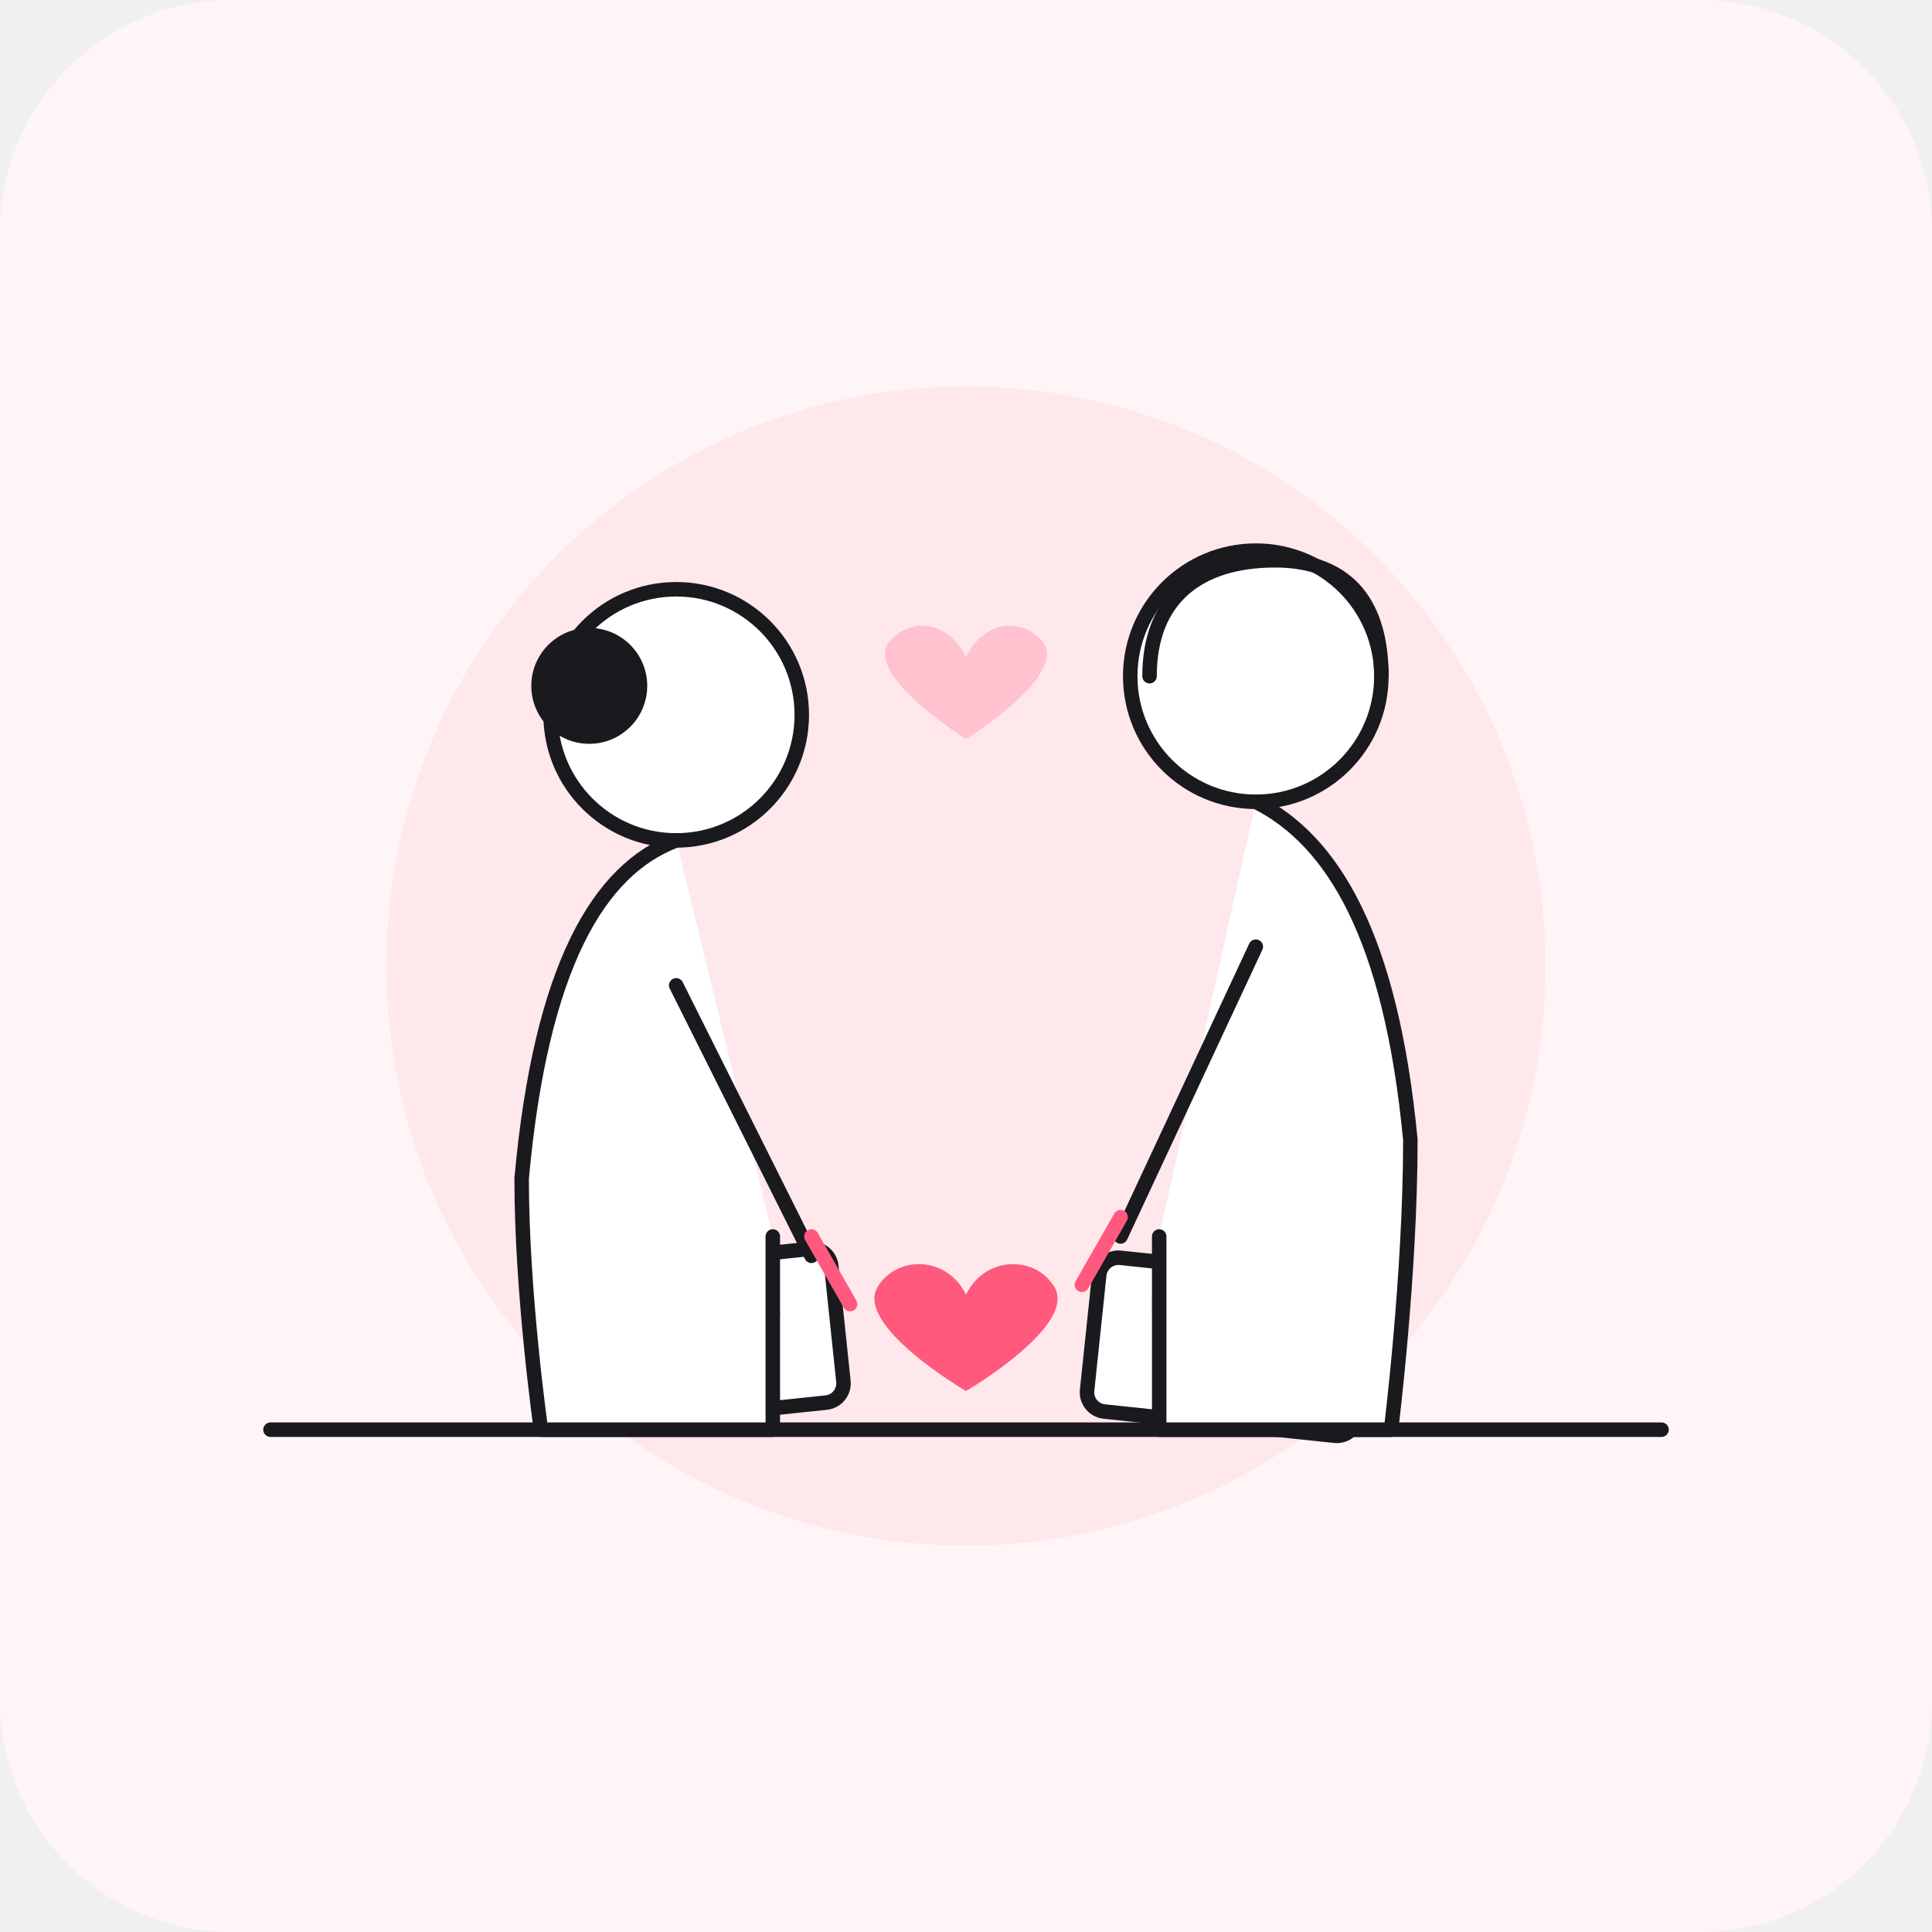
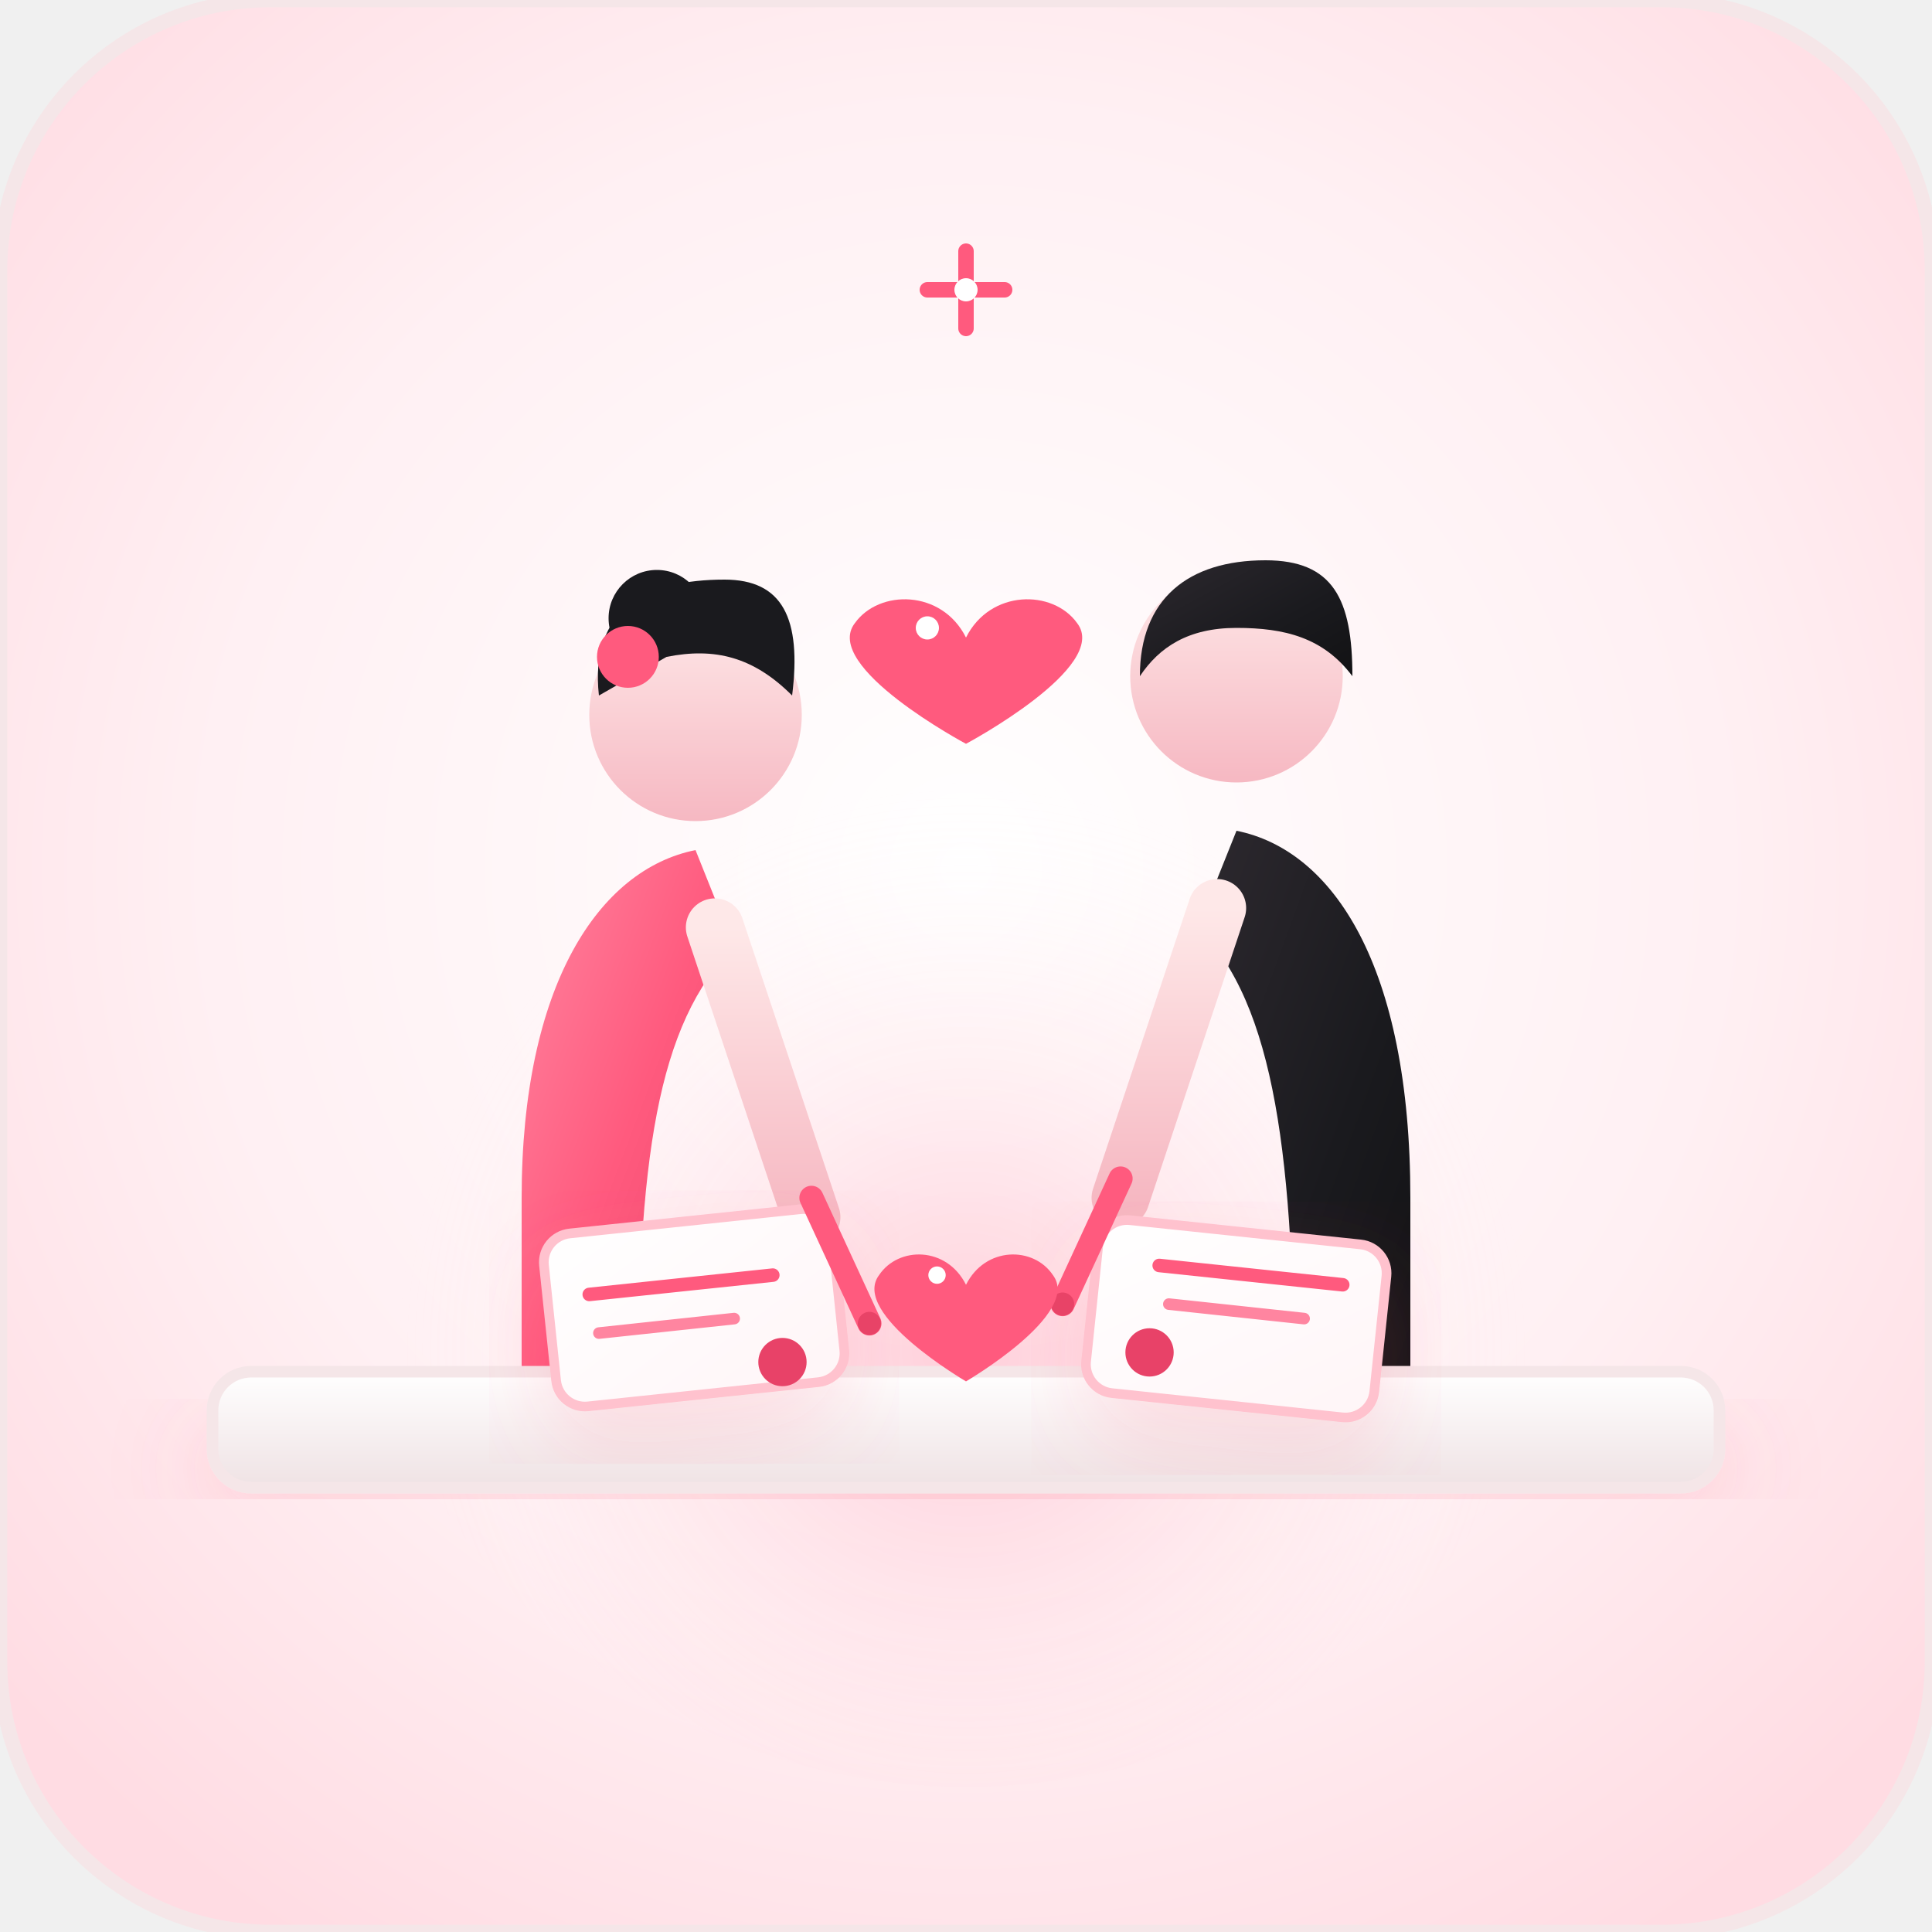
<svg xmlns="http://www.w3.org/2000/svg" width="200" height="200" viewBox="0 0 200 200" fill="none">
-   <rect width="200" height="200" rx="24" fill="#FFF5F7" />
-   <circle cx="100" cy="100" r="60" fill="#FFC2CE" fill-opacity="0.25" />
-   <line x1="28" y1="148" x2="172" y2="148" stroke="#1A1A1E" stroke-width="1.5" stroke-linecap="round" />
-   <rect x="58" y="132" width="28" height="16" rx="2" fill="#FFFFFF" stroke="#1A1A1E" stroke-width="1.5" transform="rotate(-6 58 132)" />
-   <line x1="62" y1="138" x2="80" y2="136" stroke="#FF5A7E" stroke-width="1.5" stroke-linecap="round" />
-   <line x1="63" y1="142" x2="76" y2="140.5" stroke="#FF5A7E" stroke-width="1.5" stroke-linecap="round" />
-   <rect x="114" y="130" width="28" height="16" rx="2" fill="#FFFFFF" stroke="#1A1A1E" stroke-width="1.5" transform="rotate(6 114 130)" />
-   <line x1="120" y1="135" x2="138" y2="137" stroke="#FF5A7E" stroke-width="1.5" stroke-linecap="round" />
-   <line x1="121" y1="139" x2="134" y2="140.5" stroke="#FF5A7E" stroke-width="1.5" stroke-linecap="round" />
-   <path d="M100 134C98 130 93 130 91 133C88 137 100 144 100 144C100 144 112 137 109 133C107 130 102 130 100 134Z" fill="#FF5A7E" />
-   <circle cx="70" cy="74" r="13" stroke="#1A1A1E" stroke-width="1.5" fill="#FFFFFF" />
-   <circle cx="61" cy="71" r="6" fill="#1A1A1E" />
-   <path d="M70 87C62 90 56 100 54 122C54 134 56 148 56 148H80V128" stroke="#1A1A1E" stroke-width="1.5" stroke-linecap="round" stroke-linejoin="round" fill="#FFFFFF" />
-   <path d="M70 102L84 130" stroke="#1A1A1E" stroke-width="1.5" stroke-linecap="round" />
-   <path d="M84 128L88 135" stroke="#FF5A7E" stroke-width="1.5" stroke-linecap="round" />
-   <circle cx="130" cy="70" r="13" stroke="#1A1A1E" stroke-width="1.5" fill="#FFFFFF" />
-   <path d="M119 70C119 62 124 58 132 58C140 58 143 63 143 70" stroke="#1A1A1E" stroke-width="1.5" stroke-linecap="round" />
-   <path d="M130 83C138 87 144 97 146 118C146 132 144 148 144 148H120V128" stroke="#1A1A1E" stroke-width="1.5" stroke-linecap="round" stroke-linejoin="round" fill="#FFFFFF" />
-   <path d="M130 98L116 128" stroke="#1A1A1E" stroke-width="1.5" stroke-linecap="round" />
-   <path d="M116 126L112 133" stroke="#FF5A7E" stroke-width="1.5" stroke-linecap="round" />
-   <path d="M100 68C98 64 94 64 92 66.5C89.5 70 100 76.5 100 76.5C100 76.5 110.5 70 108 66.5C106 64 102 64 100 68Z" fill="#FFC2CE" />
+   <defs>
+     <radialGradient id="rwrt-bg" cx="50%" cy="45%" r="65%">
+       <stop offset="0%" stop-color="#FFFFFF" />
+       <stop offset="60%" stop-color="#FFF0F3" />
+       <stop offset="100%" stop-color="#FFDCE3" />
+     </radialGradient>
+     <radialGradient id="rwrt-glow" cx="50%" cy="65%" r="45%">
+       <stop offset="0%" stop-color="#FF5A7E" stop-opacity="0.25" />
+       <stop offset="60%" stop-color="#FFC2CE" stop-opacity="0.12" />
+       <stop offset="100%" stop-color="#FFFBFC" stop-opacity="0" />
+     </radialGradient>
+     <linearGradient id="rwrt-table" x1="0%" y1="0%" x2="0%" y2="100%">
+       <stop offset="0%" stop-color="#FFFFFF" />
+       <stop offset="100%" stop-color="#EFE2E4" />
+     </linearGradient>
+     <linearGradient id="rwrt-paper" x1="0%" y1="0%" x2="100%" y2="100%">
+       <stop offset="0%" stop-color="#FFFFFF" />
+       <stop offset="100%" stop-color="#FFF5F7" />
+     </linearGradient>
+     <linearGradient id="rwrt-woman" x1="0%" y1="0%" x2="100%" y2="100%">
+       <stop offset="0%" stop-color="#FF85A0" />
+       <stop offset="50%" stop-color="#FF5A7E" />
+       <stop offset="100%" stop-color="#E84367" />
+     </linearGradient>
+     <linearGradient id="rwrt-man" x1="0%" y1="0%" x2="100%" y2="100%">
+       <stop offset="0%" stop-color="#2D292F" />
+       <stop offset="60%" stop-color="#1A1A1E" />
+       <stop offset="100%" stop-color="#121214" />
+     </linearGradient>
+     <linearGradient id="rwrt-skin" x1="0%" y1="0%" x2="0%" y2="100%">
+       <stop offset="0%" stop-color="#FEE8E8" />
+       <stop offset="100%" stop-color="#F6B8C2" />
+     </linearGradient>
+     <filter id="rwrt-shadow" x="-10%" y="-10%" width="120%" height="120%">
+       <feDropShadow dx="0" dy="4" stdDeviation="5" flood-color="#FF5A7E" flood-opacity="0.18" />
+     </filter>
+   </defs>
+   <style>
+     .rwrt-couple {
+       transform-origin: 100px 140px;
+       animation: rwrt-lean 4s ease-in-out infinite;
+     }
+     .rwrt-pen-left {
+       transform-origin: 86px 136px;
+       animation: rwrt-quill 2s ease-in-out infinite;
+     }
+     .rwrt-pen-right {
+       transform-origin: 114px 134px;
+       animation: rwrt-quill 2s ease-in-out infinite 0.6s;
+     }
+     .rwrt-heart-mid {
+       transform-origin: 100px 135px;
+       animation: rwrt-pulse 1.8s ease-in-out infinite;
+     }
+     .rwrt-heart-top {
+       transform-origin: 100px 65px;
+       animation: rwrt-pulse 2.2s ease-in-out infinite 0.4s;
+     }
+     .rwrt-sparkle {
+       transform-origin: 100px 34px;
+       animation: rwrt-twinkle 2.8s ease-in-out infinite;
+     }
+ 
+     @keyframes rwrt-lean {
+       0%, 100% { transform: translateY(0px) scale(1); }
+       50% { transform: translateY(-1.5px) scale(1.01); }
+     }
+     @keyframes rwrt-quill {
+       0%, 100% { transform: rotate(0deg); }
+       30% { transform: rotate(-5deg) translateY(-1px); }
+       70% { transform: rotate(4deg) translateY(1px); }
+     }
+     @keyframes rwrt-pulse {
+       0%, 100% { transform: scale(1); filter: drop-shadow(0 0 2px rgba(255,90,126,0.3)); }
+       50% { transform: scale(1.22); filter: drop-shadow(0 0 6px rgba(255,90,126,0.8)); }
+     }
+     @keyframes rwrt-twinkle {
+       0%, 100% { opacity: 0.25; transform: scale(0.6) rotate(0deg); }
+       50% { opacity: 1; transform: scale(1.2) rotate(45deg); }
+     }
+   </style>
+   <rect width="200" height="200" rx="28" fill="url(#rwrt-bg)" stroke="#F5E6E8" stroke-width="1.5" />
+   <circle cx="100" cy="120" r="65" fill="url(#rwrt-glow)" />
+   <g class="rwrt-couple">
+     <circle cx="68" cy="64" r="5" fill="#1A1A1E" />
+     <circle cx="72" cy="74" r="11" fill="url(#rwrt-skin)" />
+     <path d="M62 72C61 63 67 60 75 60C81 60 83 64 82 72C78 68 74 67 69 68Z" fill="#1A1A1E" />
+     <circle cx="65" cy="68" r="3.2" fill="#FF5A7E" />
+     <path d="M54 146V124C54 102 62 90 72 88L76 98C68 106 66 120 66 146H54Z" fill="url(#rwrt-woman)" />
+     <path d="M74 96L84 126" stroke="url(#rwrt-skin)" stroke-width="6" stroke-linecap="round" />
+     <circle cx="128" cy="70" r="11" fill="url(#rwrt-skin)" />
+     <path d="M118 70C118 62 123 58 131 58C138 58 140 62 140 70C137 66 133 65 128 65C123 65 120 67 118 70Z" fill="url(#rwrt-man)" />
+     <path d="M146 146V124C146 100 138 88 128 86L124 96C132 104 134 120 134 146H146Z" fill="url(#rwrt-man)" />
+     <path d="M126 94L116 124" stroke="url(#rwrt-skin)" stroke-width="6" stroke-linecap="round" />
+   </g>
+   <g filter="url(#rwrt-shadow)">
+     <rect x="22" y="142" width="156" height="12" rx="4" fill="url(#rwrt-table)" stroke="#F5E6E8" stroke-width="1.2" />
+   </g>
+   <g filter="url(#rwrt-shadow)">
+     <rect x="56" y="128" width="30" height="18" rx="3" fill="url(#rwrt-paper)" stroke="#FFC2CE" stroke-width="1" transform="rotate(-6 56 128)" />
+     <line x1="61" y1="134" x2="80" y2="132" stroke="#FF5A7E" stroke-width="1.4" stroke-linecap="round" />
+     <line x1="62" y1="138" x2="76" y2="136.5" stroke="#FF85A0" stroke-width="1.2" stroke-linecap="round" />
+     <circle cx="81" cy="141" r="2.5" fill="#E84367" />
+   </g>
+   <g filter="url(#rwrt-shadow)">
+     <rect x="114" y="126" width="30" height="18" rx="3" fill="url(#rwrt-paper)" stroke="#FFC2CE" stroke-width="1" transform="rotate(6 114 126)" />
+     <line x1="120" y1="131" x2="139" y2="133" stroke="#FF5A7E" stroke-width="1.4" stroke-linecap="round" />
+     <line x1="121" y1="135" x2="135" y2="136.5" stroke="#FF85A0" stroke-width="1.2" stroke-linecap="round" />
+     <circle cx="119" cy="140" r="2.5" fill="#E84367" />
+   </g>
+   <g class="rwrt-pen-left">
+     <path d="M84 124L90 137" stroke="#FF5A7E" stroke-width="2.5" stroke-linecap="round" />
+     <circle cx="90" cy="137" r="1.2" fill="#E84367" />
+   </g>
+   <g class="rwrt-pen-right">
+     <path d="M116 122L110 135" stroke="#FF5A7E" stroke-width="2.5" stroke-linecap="round" />
+     <circle cx="110" cy="135" r="1.2" fill="#E84367" />
+   </g>
+   <g class="rwrt-heart-mid">
+     <path d="M100 133C98 129 93 129 91 132C88 136 100 143 100 143C100 143 112 136 109 132C107 129 102 129 100 133Z" fill="#FF5A7E" />
+     <circle cx="97" cy="132" r="0.9" fill="#FFFFFF" />
+   </g>
+   <g class="rwrt-heart-top">
+     <path d="M100 66C97.5 61 91 61 88.5 64.5C85 69 100 77 100 77C100 77 115 69 111.5 64.5C109 61 102.5 61 100 66Z" fill="#FF5A7E" />
+     <circle cx="96" cy="65" r="1.2" fill="#FFFFFF" />
+   </g>
+   <g class="rwrt-sparkle">
+     <path d="M100 26V34M96 30H104" stroke="#FF5A7E" stroke-width="1.6" stroke-linecap="round" />
+     <circle cx="100" cy="30" r="1.2" fill="#FFFFFF" />
+   </g>
</svg>
